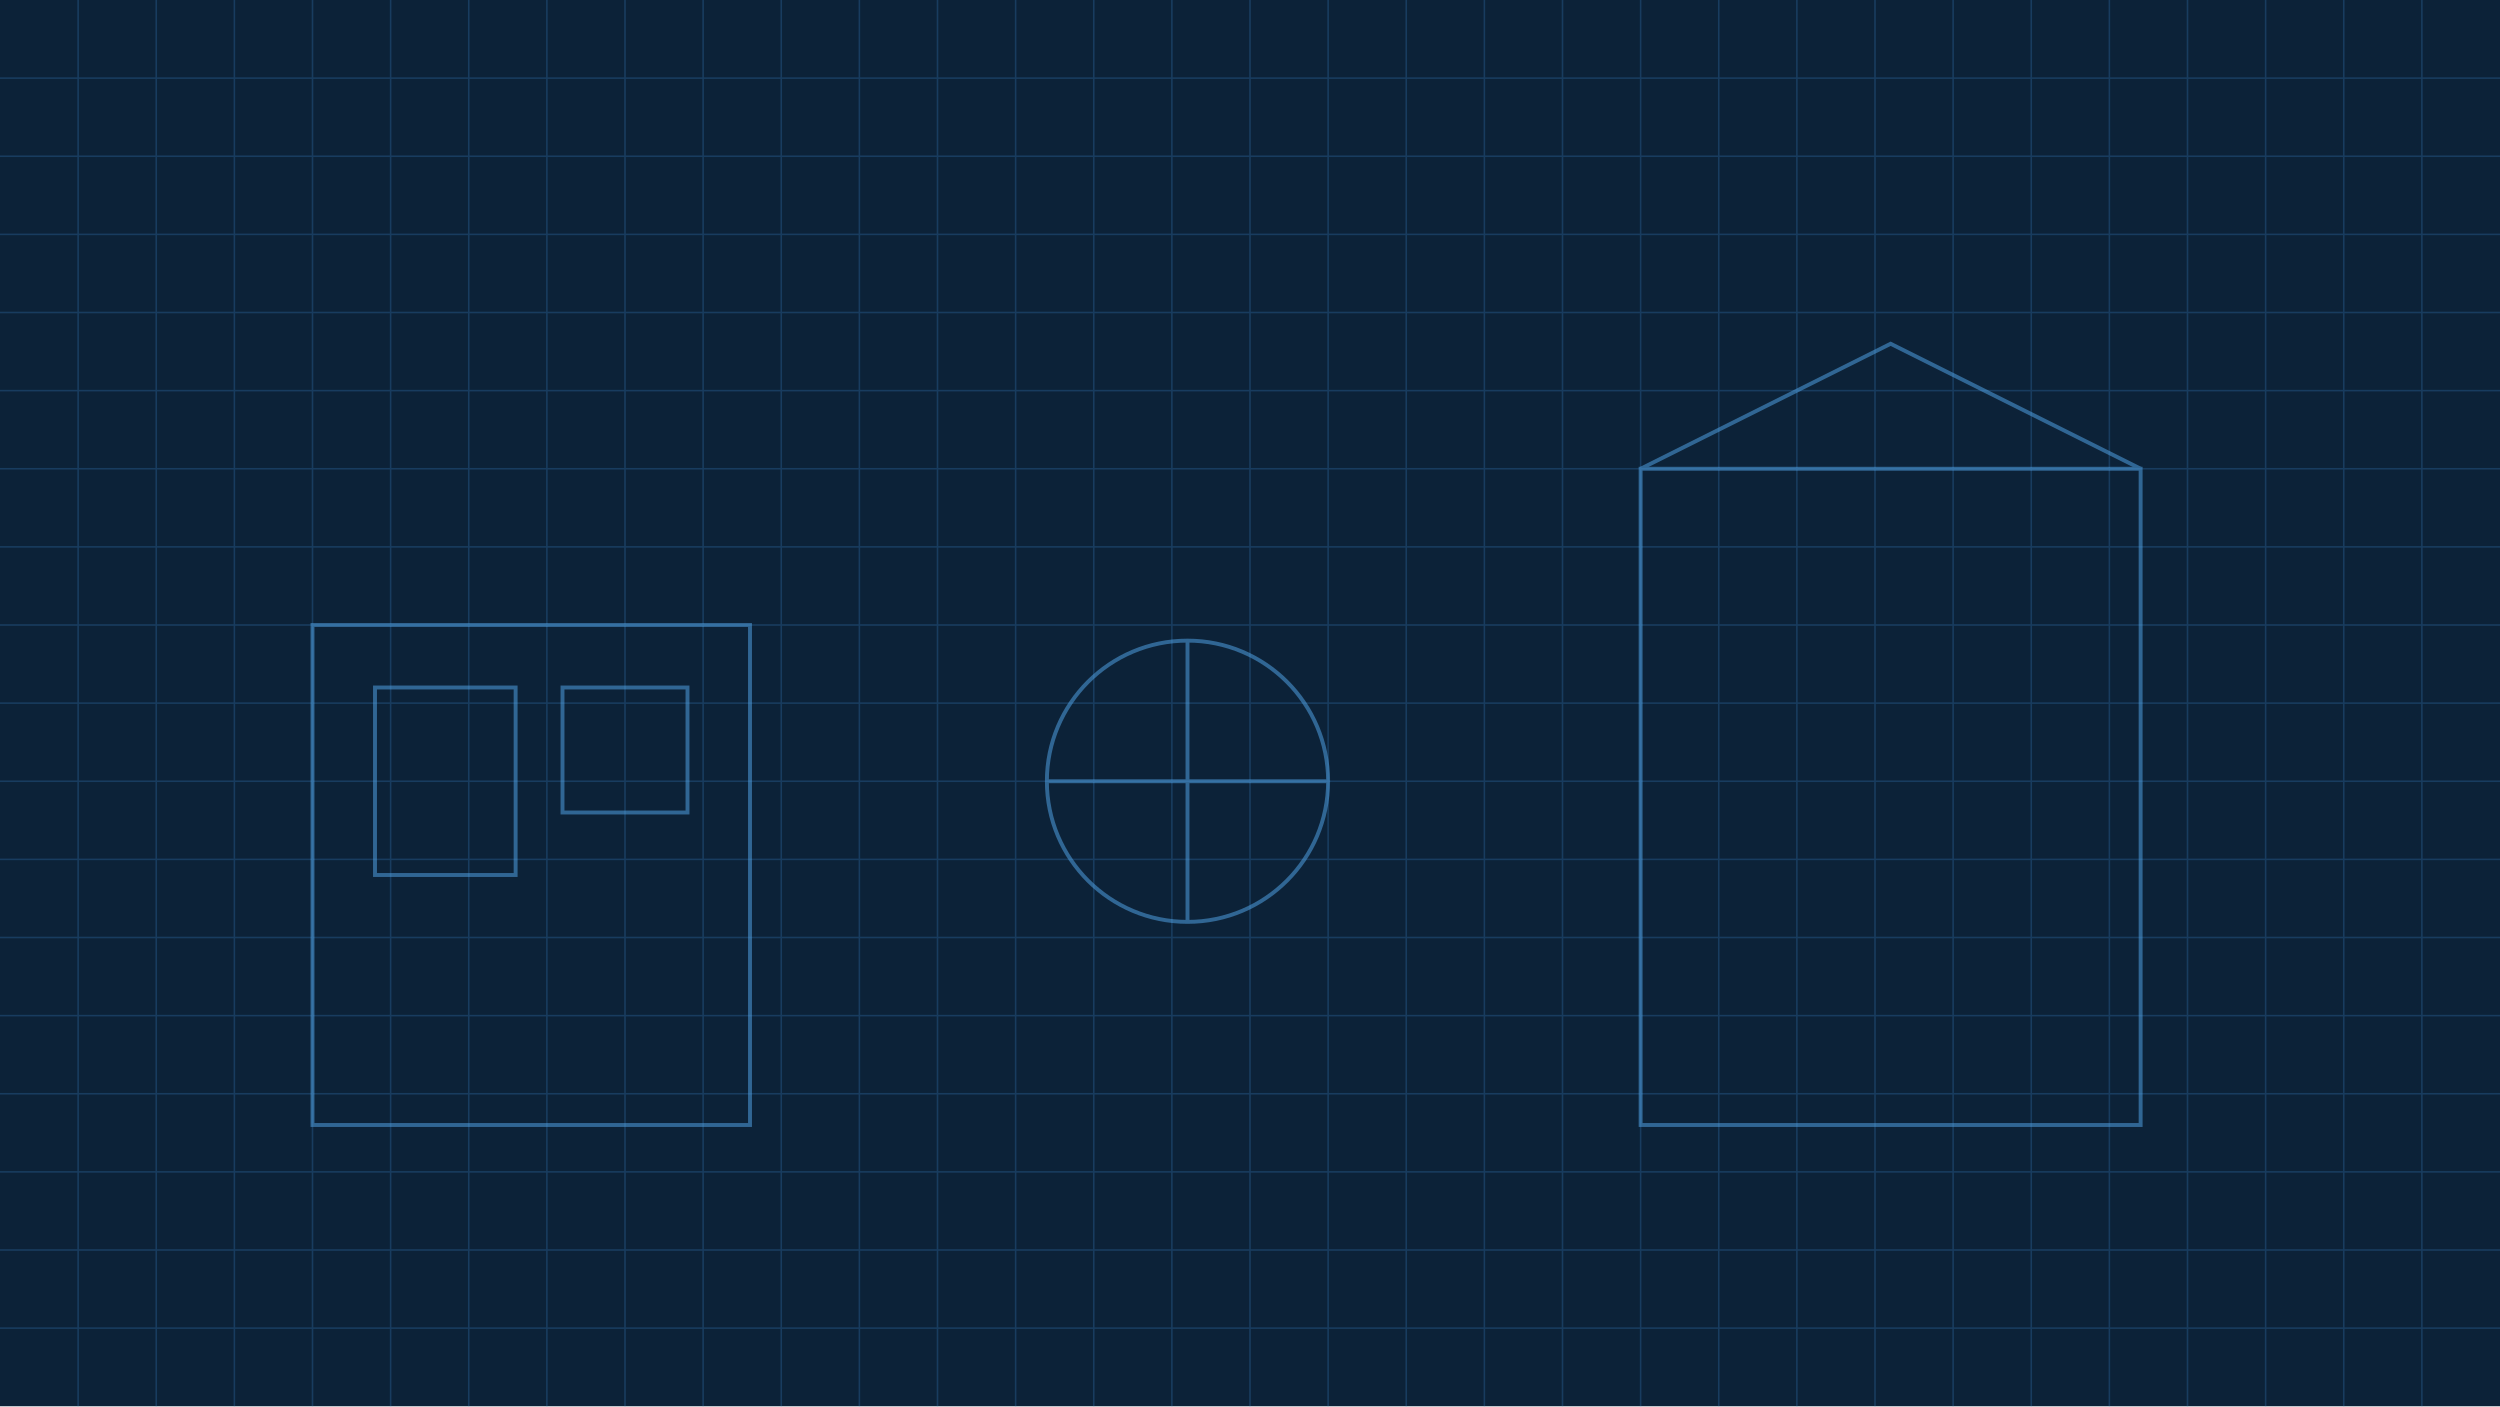
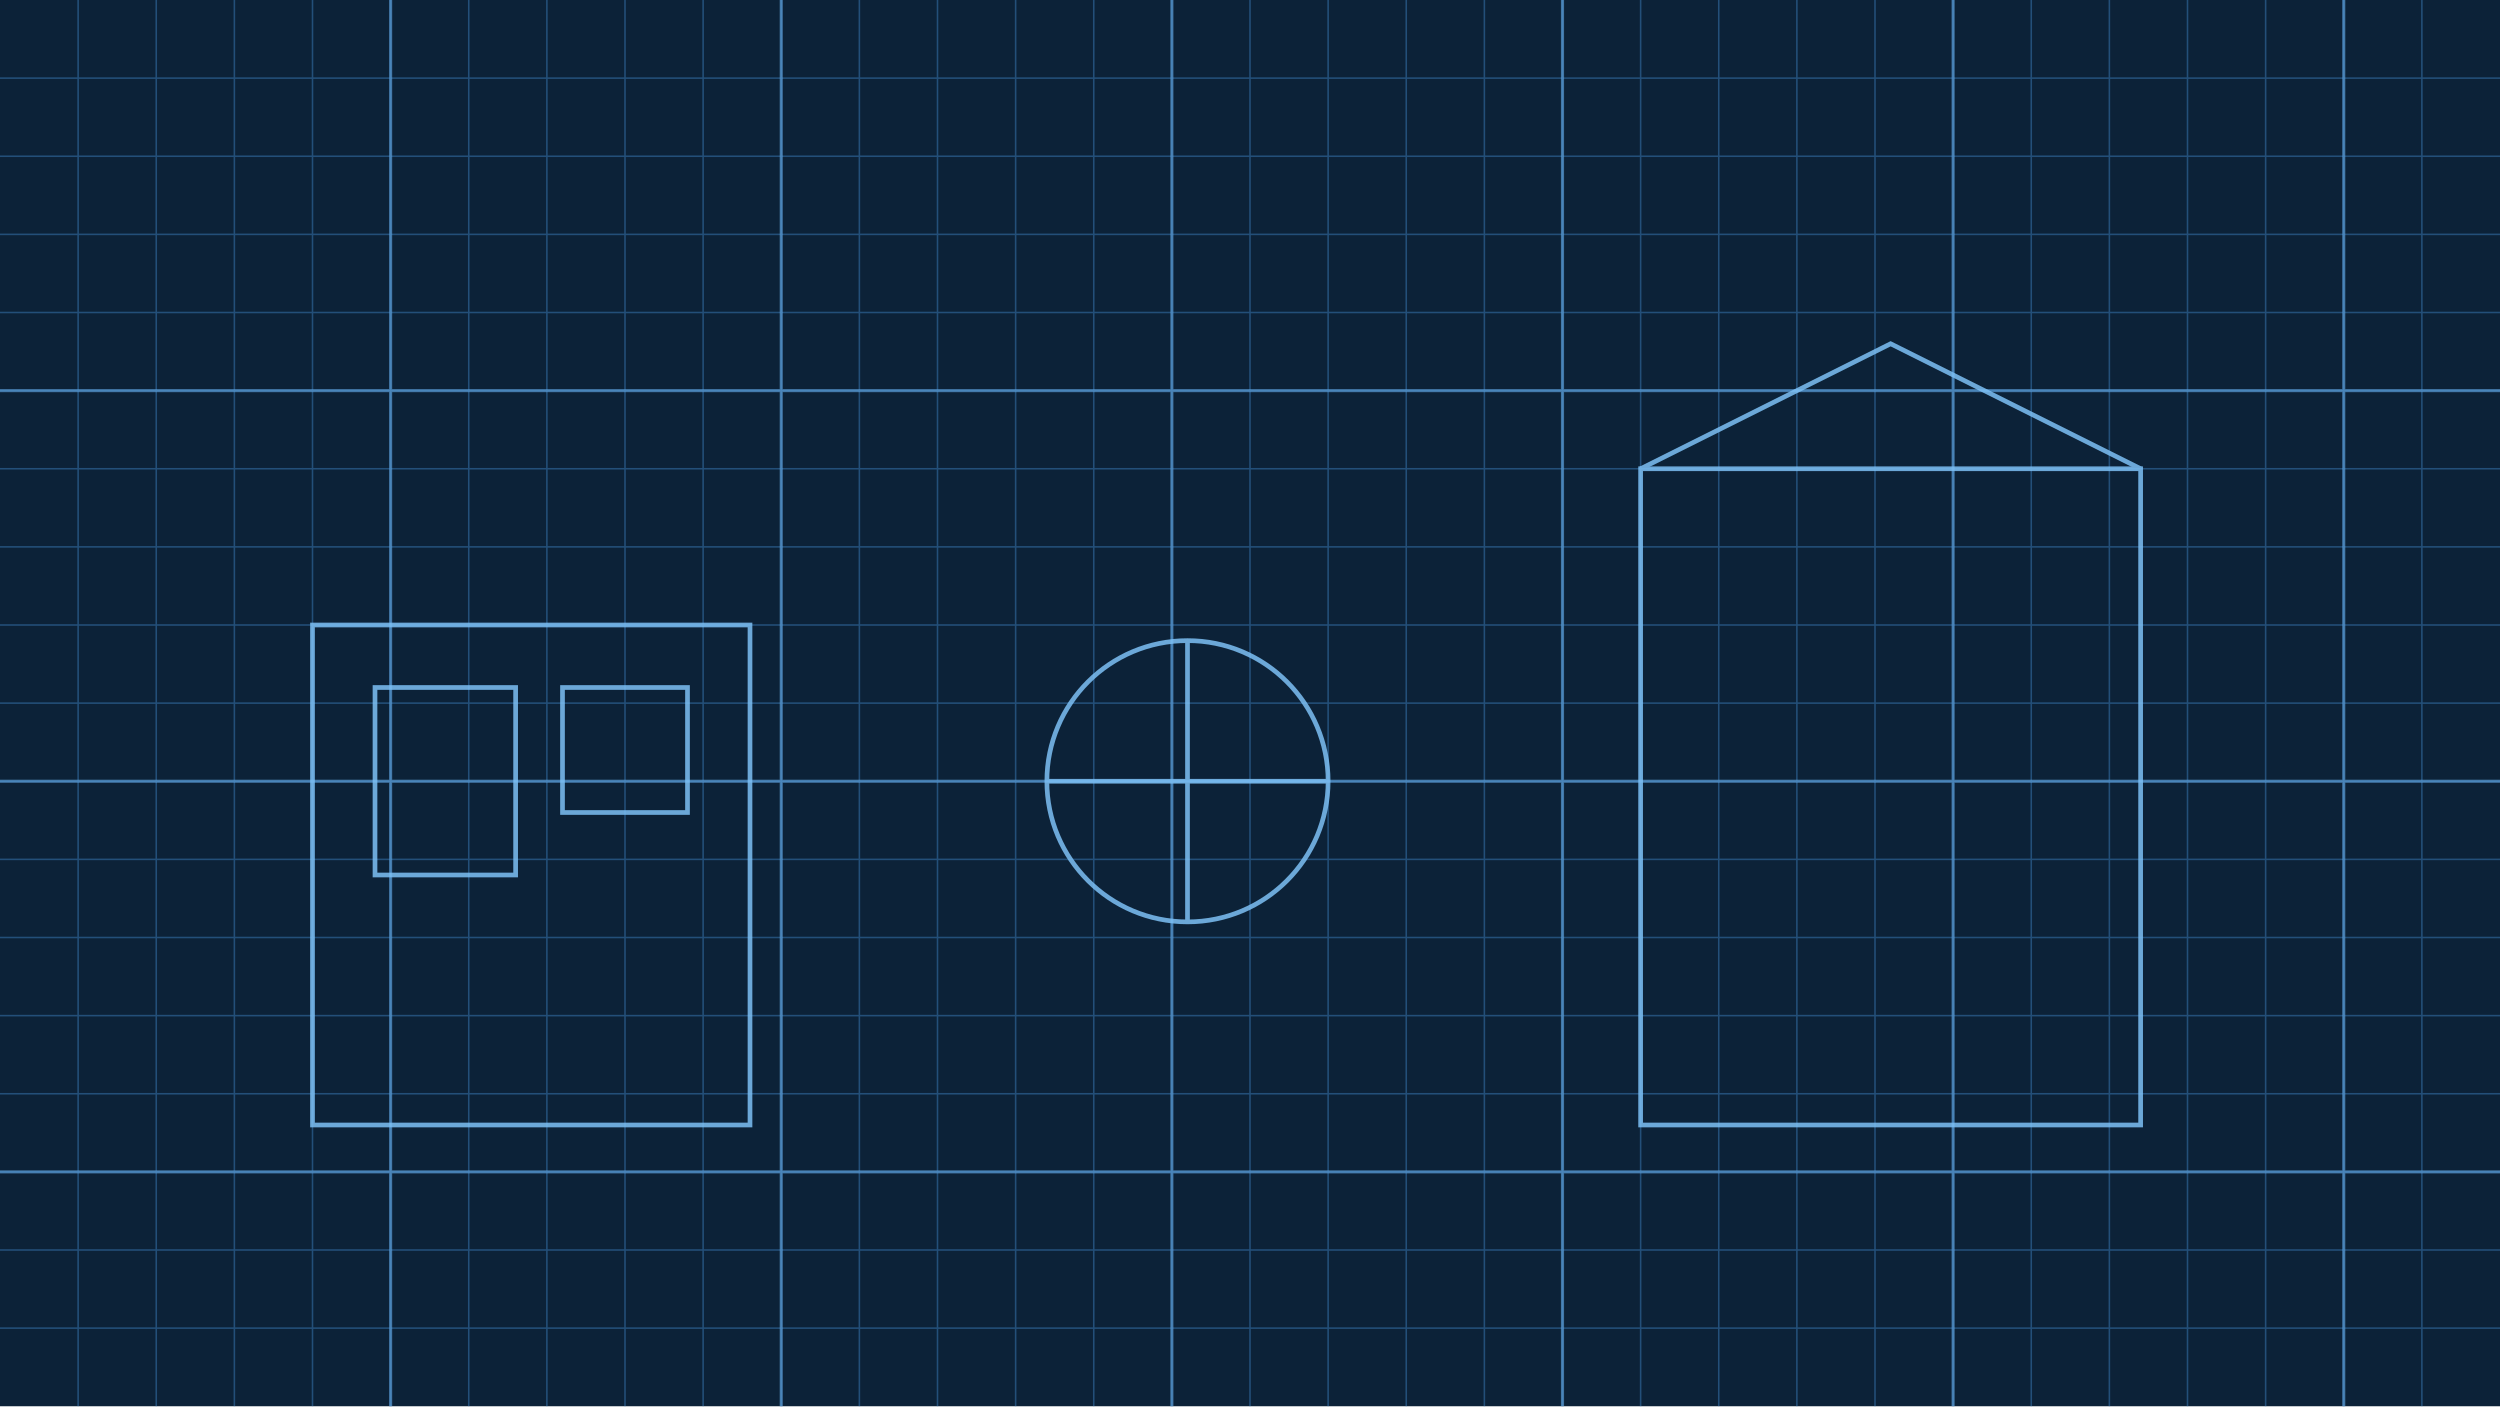
<svg xmlns="http://www.w3.org/2000/svg" width="1600" height="900" viewBox="0 0 1600 900" role="img" aria-label="Architectural blueprint grid">
  <rect width="1600" height="900" fill="#0c2238" />
-   <g stroke="#2f6da8" stroke-width="1" opacity="0.35">
+   <g stroke="#3f86c8" stroke-width="1" opacity="0.45">
    <path d="M0 50 H1600 M0 100 H1600 M0 150 H1600 M0 200 H1600 M0 250 H1600 M0 300 H1600 M0 350 H1600 M0 400 H1600 M0 450 H1600 M0 500 H1600 M0 550 H1600 M0 600 H1600 M0 650 H1600 M0 700 H1600 M0 750 H1600 M0 800 H1600 M0 850 H1600" />
    <path d="M50 0 V900 M100 0 V900 M150 0 V900 M200 0 V900 M250 0 V900 M300 0 V900 M350 0 V900 M400 0 V900 M450 0 V900 M500 0 V900 M550 0 V900 M600 0 V900 M650 0 V900 M700 0 V900 M750 0 V900 M800 0 V900 M850 0 V900 M900 0 V900 M950 0 V900 M1000 0 V900 M1050 0 V900 M1100 0 V900 M1150 0 V900 M1200 0 V900 M1250 0 V900 M1300 0 V900 M1350 0 V900 M1400 0 V900 M1450 0 V900 M1500 0 V900 M1550 0 V900" />
  </g>
-   <g fill="none" stroke="#4f9fe0" stroke-width="2.5" opacity="0.55">
+   <g stroke="#62a8e6" stroke-width="2" opacity="0.6">
+     <path d="M0 250 H1600 M0 500 H1600 M0 750 H1600" />
+     <path d="M250 0 V900 M500 0 V900 M750 0 V900 M1000 0 V900 M1250 0 V900 M1500 0 V900" />
+   </g>
+   <g fill="none" stroke="#7cc0f5" stroke-width="3" opacity="0.85">
    <rect x="200" y="400" width="280" height="320" />
    <rect x="240" y="440" width="90" height="120" />
    <rect x="360" y="440" width="80" height="80" />
    <rect x="1050" y="300" width="320" height="420" />
    <path d="M1050 300 L1210 220 L1370 300" />
    <circle cx="760" cy="500" r="90" />
    <path d="M670 500 H850 M760 410 V590" />
  </g>
</svg>
